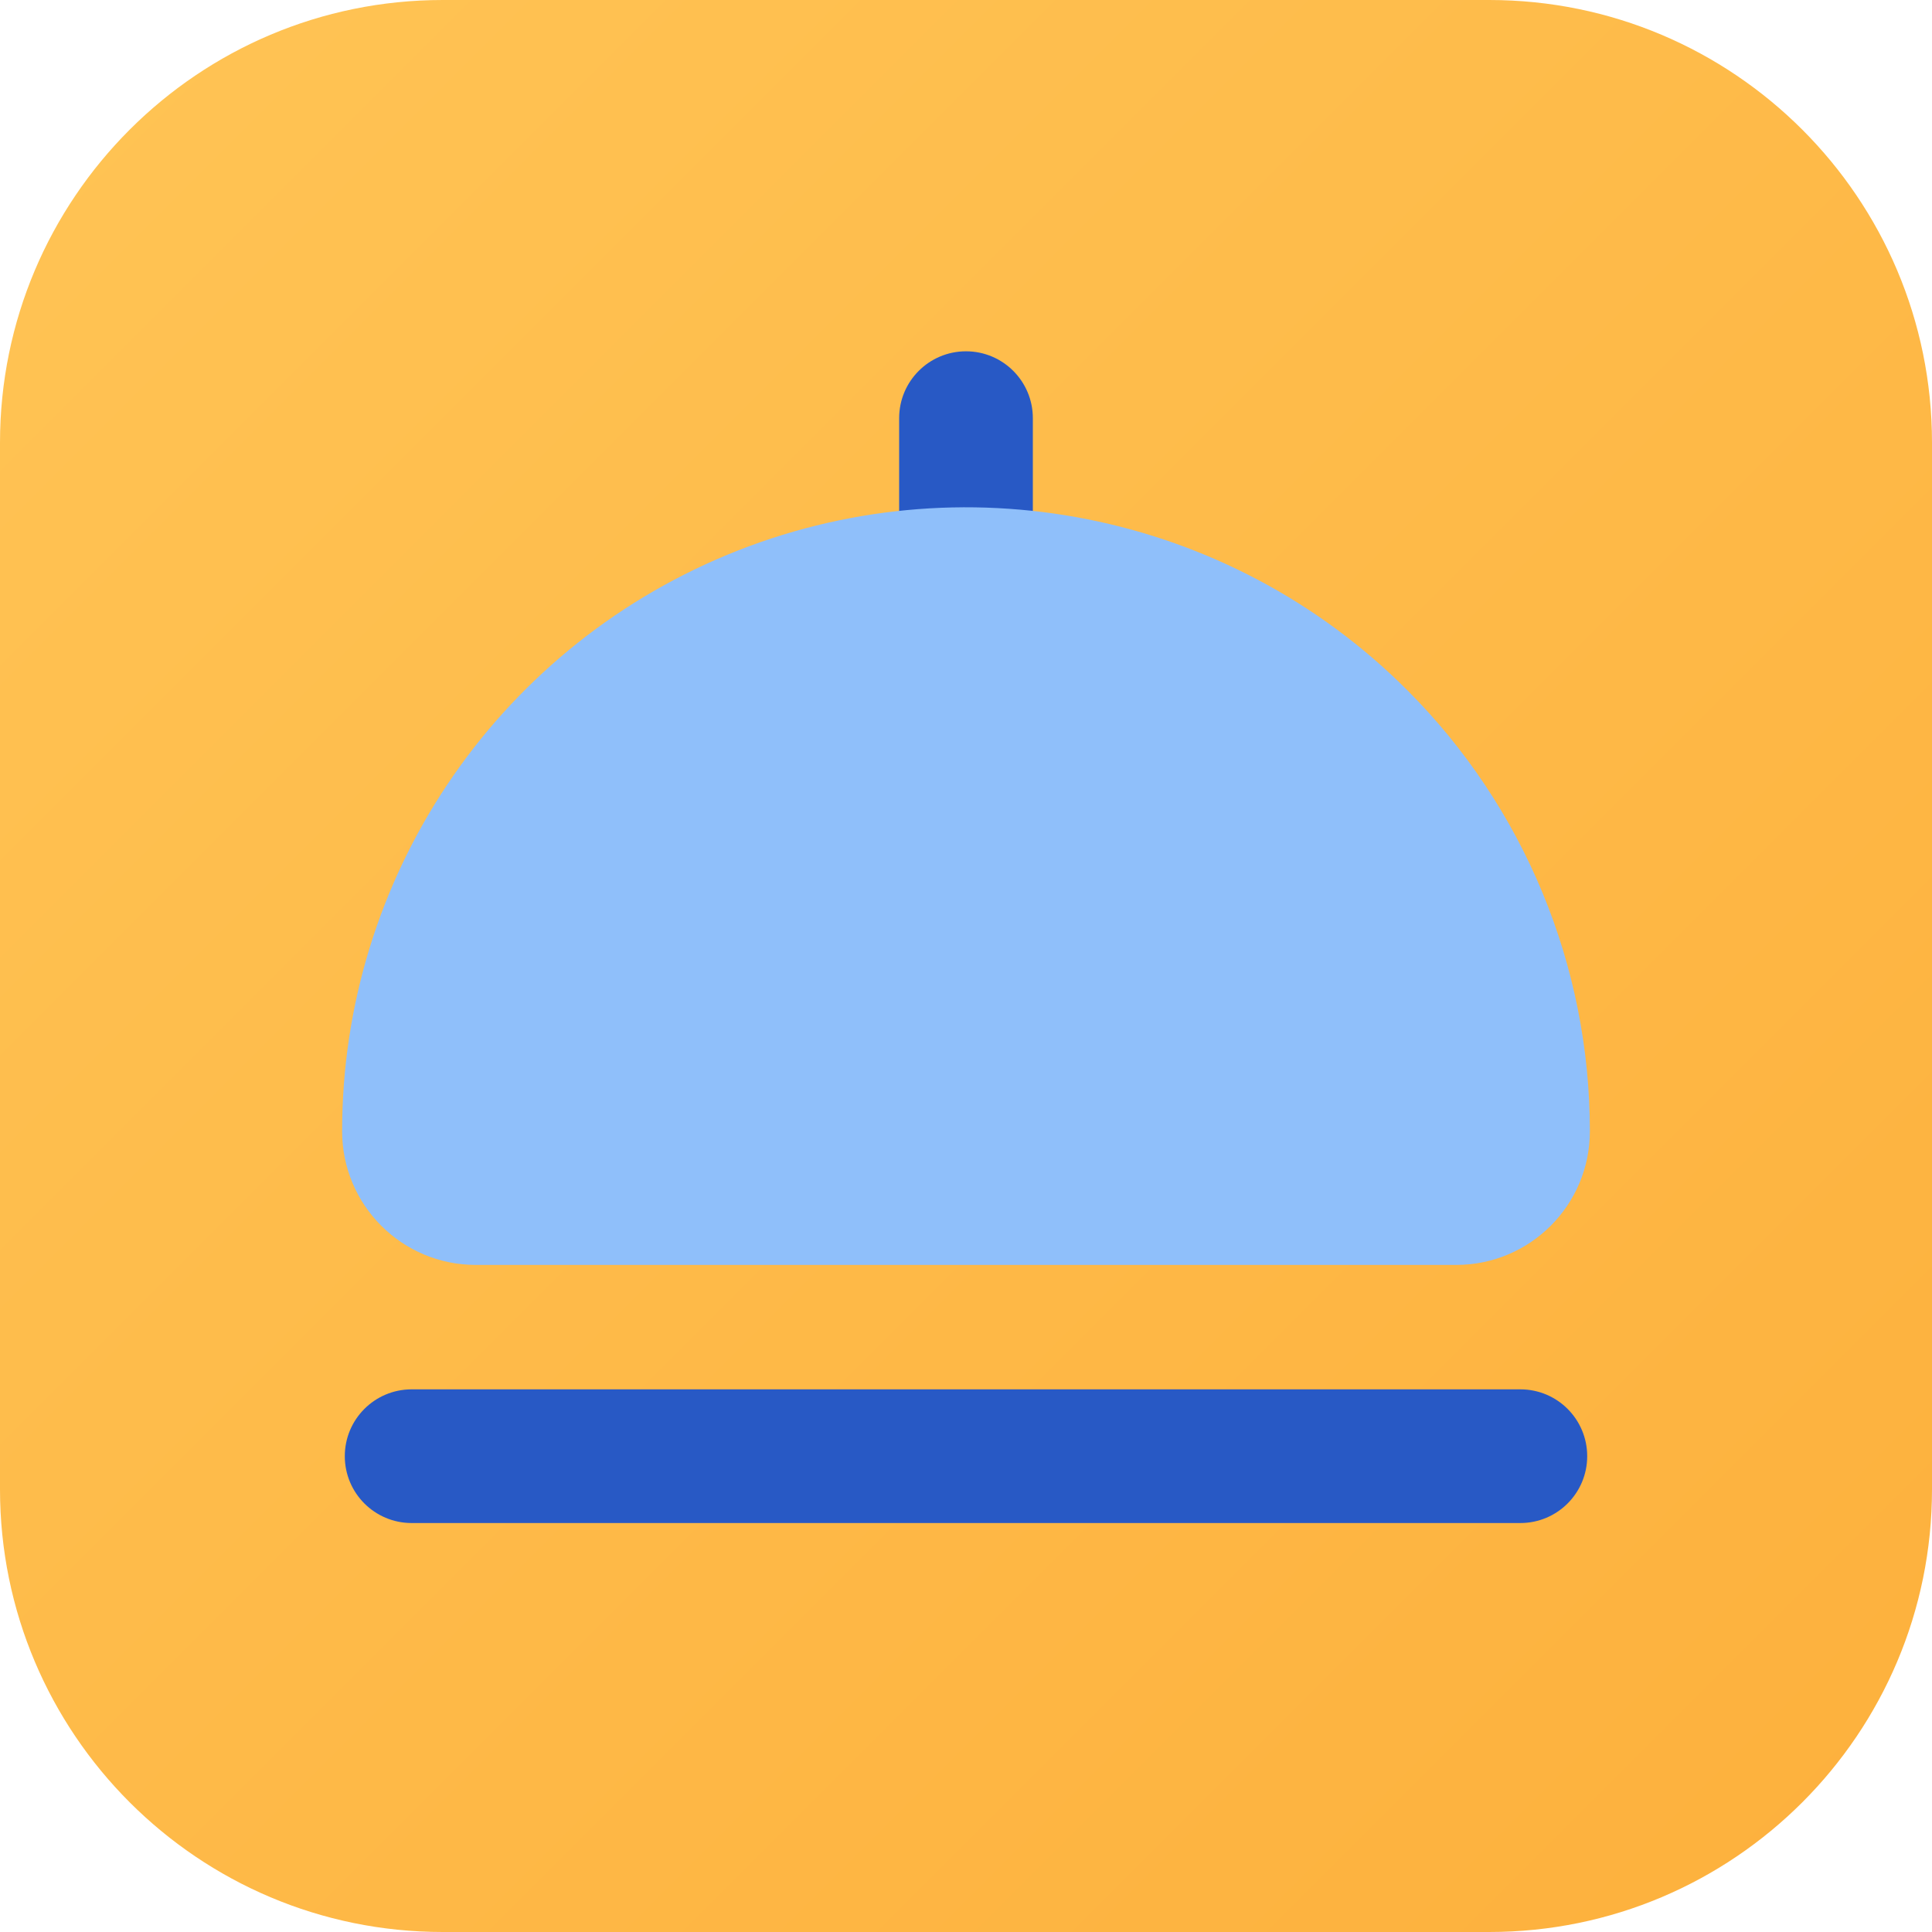
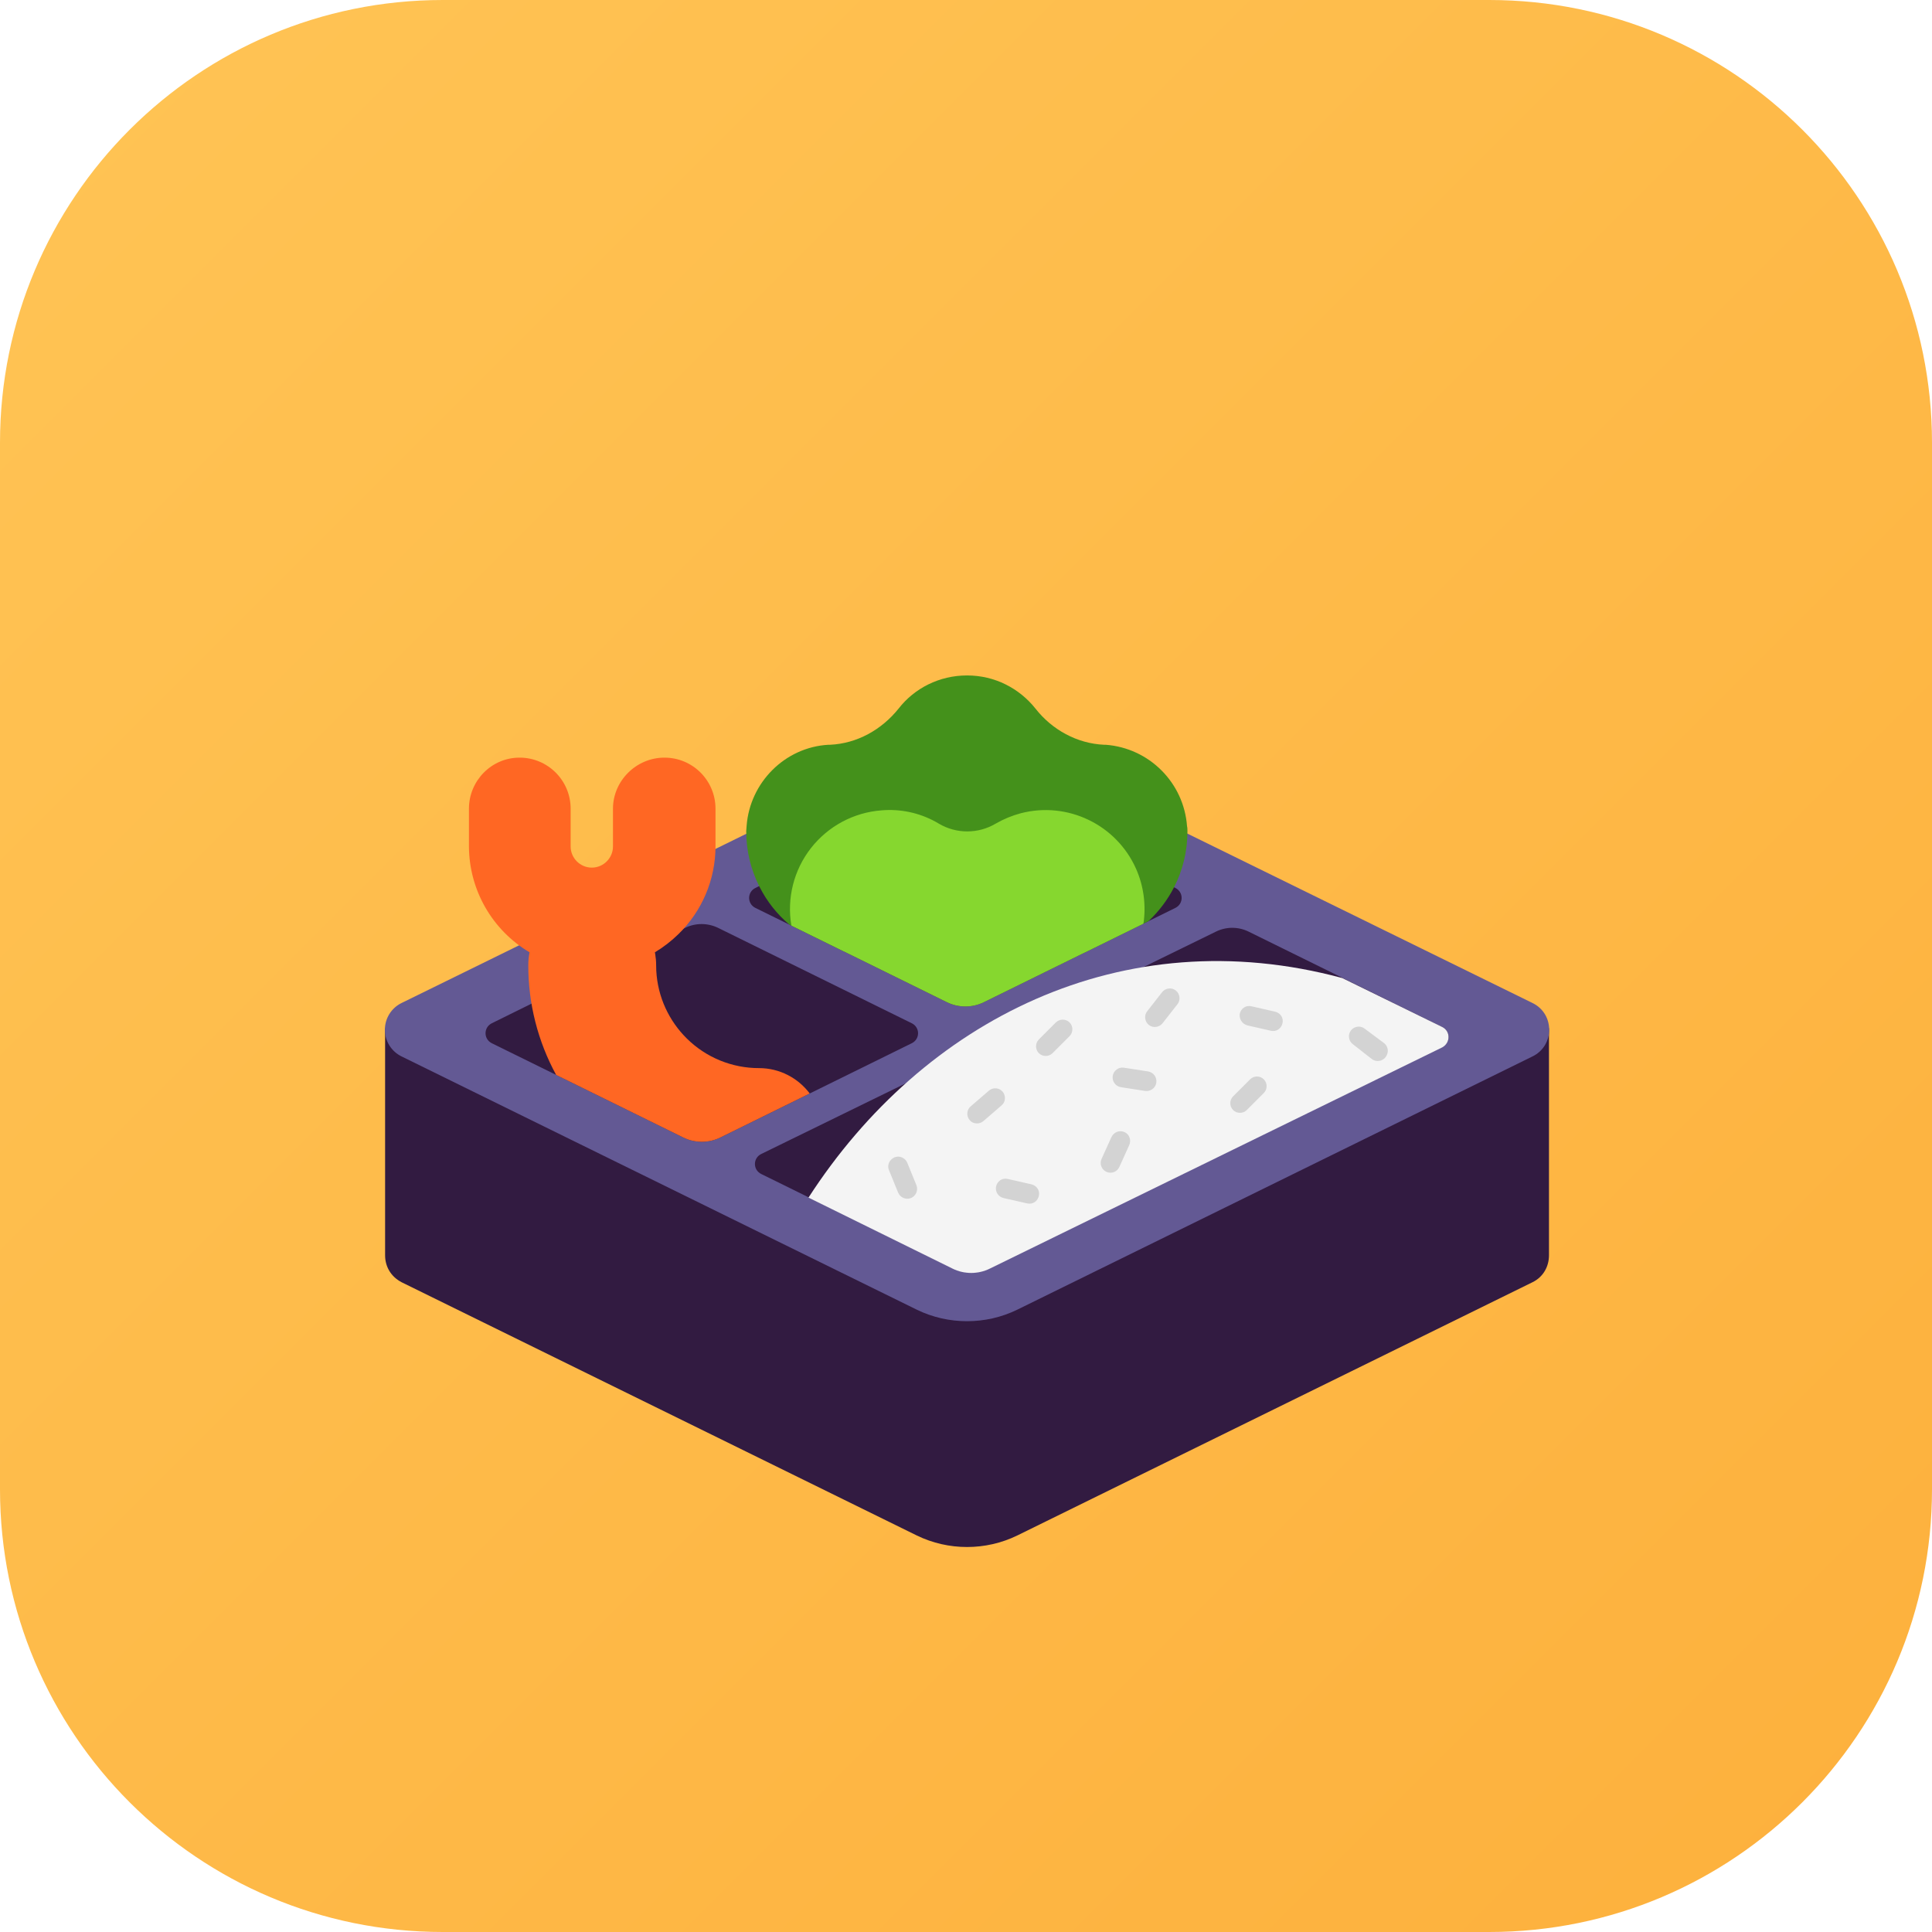
<svg xmlns="http://www.w3.org/2000/svg" viewBox="0 0 96 96">
  <defs>
    <linearGradient id="g" x1="0" y1="0" x2="1" y2="1">
      <stop offset="0" stop-color="#ffc455" />
      <stop offset="1" stop-color="#fdb03c" />
    </linearGradient>
  </defs>
  <rect width="96" height="96" rx="22" fill="url(#g)" />
-   <svg x="17.0" y="17.0" width="62" height="62" viewBox="0 0 14 14">
-     <g fill="none" fill-rule="evenodd" clip-rule="evenodd">
-       <path fill="#2859c5" d="M7.75.853a.75.75 0 0 0-1.5 0v1.5a.75.75 0 1 0 1.5 0zM.78 11.75a.75.75 0 0 0 0 1.5h12.44a.75.75 0 0 0 0-1.5z" />
-       <path fill="#8fbffa" d="M11.95 3.904A7 7 0 0 1 14 8.854a1.5 1.5 0 0 1-1.5 1.5h-11a1.5 1.5 0 0 1-1.5-1.5a7 7 0 0 1 11.95-4.95" />
+   <svg x="15.0" y="15.0" width="66" height="66" viewBox="0 0 32 32">
+     <g fill="none">
+       <path fill="#321b41" d="M28.675 17.5v.37l-12.33-7.07c-.2-.1-.44-1.1-.64 0l-12.33 7.07v-.37h-1.37v5.47c0 .26.13.51.4.65l12.41 6.1c.76.37 1.66.37 2.42 0l12.41-6.1c.27-.13.4-.39.4-.65V17.5z" />
+       <path fill="#635994" d="m2.405 16.89l12.57-6.17c.66-.33 1.44-.33 2.1 0l12.57 6.17c.54.26.54 1.03 0 1.29l-12.41 6.1c-.76.37-1.66.37-2.42 0l-12.41-6.1a.716.716 0 0 1 0-1.29m8.52-2.77c-.2.1-.2.38 0 .48l4.61 2.27c.28.14.62.14.9 0l4.61-2.27c.2-.1.2-.38 0-.48l-4.67-2.29a.86.86 0 0 0-.78-.01zm11.1 1.05l-10.96 5.36c-.2.1-.2.38 0 .48l4.61 2.27c.28.14.62.14.9 0l10.9-5.33c.2-.1.2-.38 0-.48l-4.67-2.3a.89.89 0 0 0-.78 0m-17.45 2.21c-.2.1-.2.38 0 .48l4.61 2.27c.28.14.62.14.9 0l4.61-2.27c.2-.1.2-.38 0-.48l-4.67-2.3a.91.91 0 0 0-.79 0z" />
+       <path fill="#44911b" d="M21.335 12.76c0-.04 0-.09-.01-.13a2.124 2.124 0 0 0-1.96-1.96h-.04c-.65-.03-1.25-.36-1.65-.87c-.39-.49-.98-.8-1.65-.8s-1.27.31-1.65.8c-.41.51-1 .84-1.65.87h-.04c-1.05.06-1.89.91-1.97 1.95q0 .031-.005.065l-.005.065c0 .477.112.927.312 1.325l.01.02a2.9 2.9 0 0 0 .72.91l1.302.64q.299.065.616.065h4.7q.26.001.507-.04l1.525-.751a3 3 0 0 0 .615-.815c.207-.403.323-.86.323-1.344" />
+       <path fill="#86d72f" d="M17.32 12.32a2.5 2.5 0 0 0-.605.25c-.42.25-.95.25-1.37 0l-.076-.044a2.3 2.3 0 0 0-1.304-.276a2.384 2.384 0 0 0-2.172 2.777l3.742 1.843c.28.14.62.14.9 0l3.84-1.89a2.4 2.4 0 0 0-.179-1.325a2.385 2.385 0 0 0-2.776-1.335" />
+       <path fill="#ff6723" d="M8.538 16.109c.033.64.309 1.216.736 1.638a2.47 2.47 0 0 0 1.741.713c.496 0 .94.24 1.22.611l-2.15 1.059c-.28.14-.62.14-.9 0l-3.059-1.506a5.5 5.5 0 0 1-.671-2.644c0-.11.01-.21.03-.31a2.98 2.98 0 0 1-1.46-2.55v-.91c0-.67.54-1.23 1.22-1.23s1.23.55 1.23 1.23v.91c0 .28.23.51.51.51s.51-.23.51-.51v-.91c0-.67.56-1.23 1.24-1.23s1.23.55 1.23 1.23v.91a2.95 2.95 0 0 1-.896 2.115q-.256.25-.564.435l.007.038c.015.09.023.184.023.272z" />
+       <path fill="#f4f4f4" d="m27.475 17.47l-2.41-1.18c-5.31-1.43-10.1 1.02-12.86 5.29l3.47 1.71c.28.14.62.14.9 0l10.9-5.33c.2-.11.2-.39 0-.49" />
+       <path fill="#d3d3d3" d="m20.725 16.63l-.36.46c-.08.1-.06.25.04.33s.25.06.33-.04l.36-.46c.08-.1.06-.25-.04-.33a.237.237 0 0 0-.33.04m2.62.93l-.57-.13a.253.253 0 0 1-.18-.28c.03-.13.15-.21.28-.18l.57.13c.13.03.21.15.18.28s-.15.21-.28.18m-3.54.89l.58.09a.237.237 0 1 1-.07.47l-.58-.09a.237.237 0 1 1 .07-.47m-.3 1.67l-.24.53a.235.235 0 1 0 .43.19l.24-.53c.05-.12 0-.26-.12-.31s-.25 0-.31.12m-2.03 1.6l-.57-.13a.236.236 0 0 1-.18-.28c.03-.13.15-.21.28-.18l.57.13c.13.03.21.15.18.28s-.15.21-.28.18m5.7-2.66l-.41.41c-.09.09-.24.09-.33 0a.235.235 0 0 1 0-.33l.41-.41c.09-.09.24-.09.33 0s.09.24 0 .33m-5.09-.96l.41-.41c.09-.09.09-.24 0-.33a.235.235 0 0 0-.33 0l-.41.41c-.09.09-.09.24 0 .33s.24.09.33 0m7.52-.59l.47.35c.1.08.12.23.03.34c-.08.1-.23.12-.33.04l-.46-.36a.237.237 0 0 1-.04-.33c.08-.1.23-.12.33-.04m-9.19 2.23l.44-.38c.1-.08.11-.23.03-.33a.236.236 0 0 0-.33-.03l-.44.38c-.1.08-.11.23-.03.33s.23.11.33.03m-2.05 1.72l-.22-.54c-.05-.11 0-.25.13-.31c.12-.05.26.01.31.13l.22.54a.24.24 0 0 1-.13.31a.24.24 0 0 1-.31-.13" />
    </g>
  </svg>
</svg>
